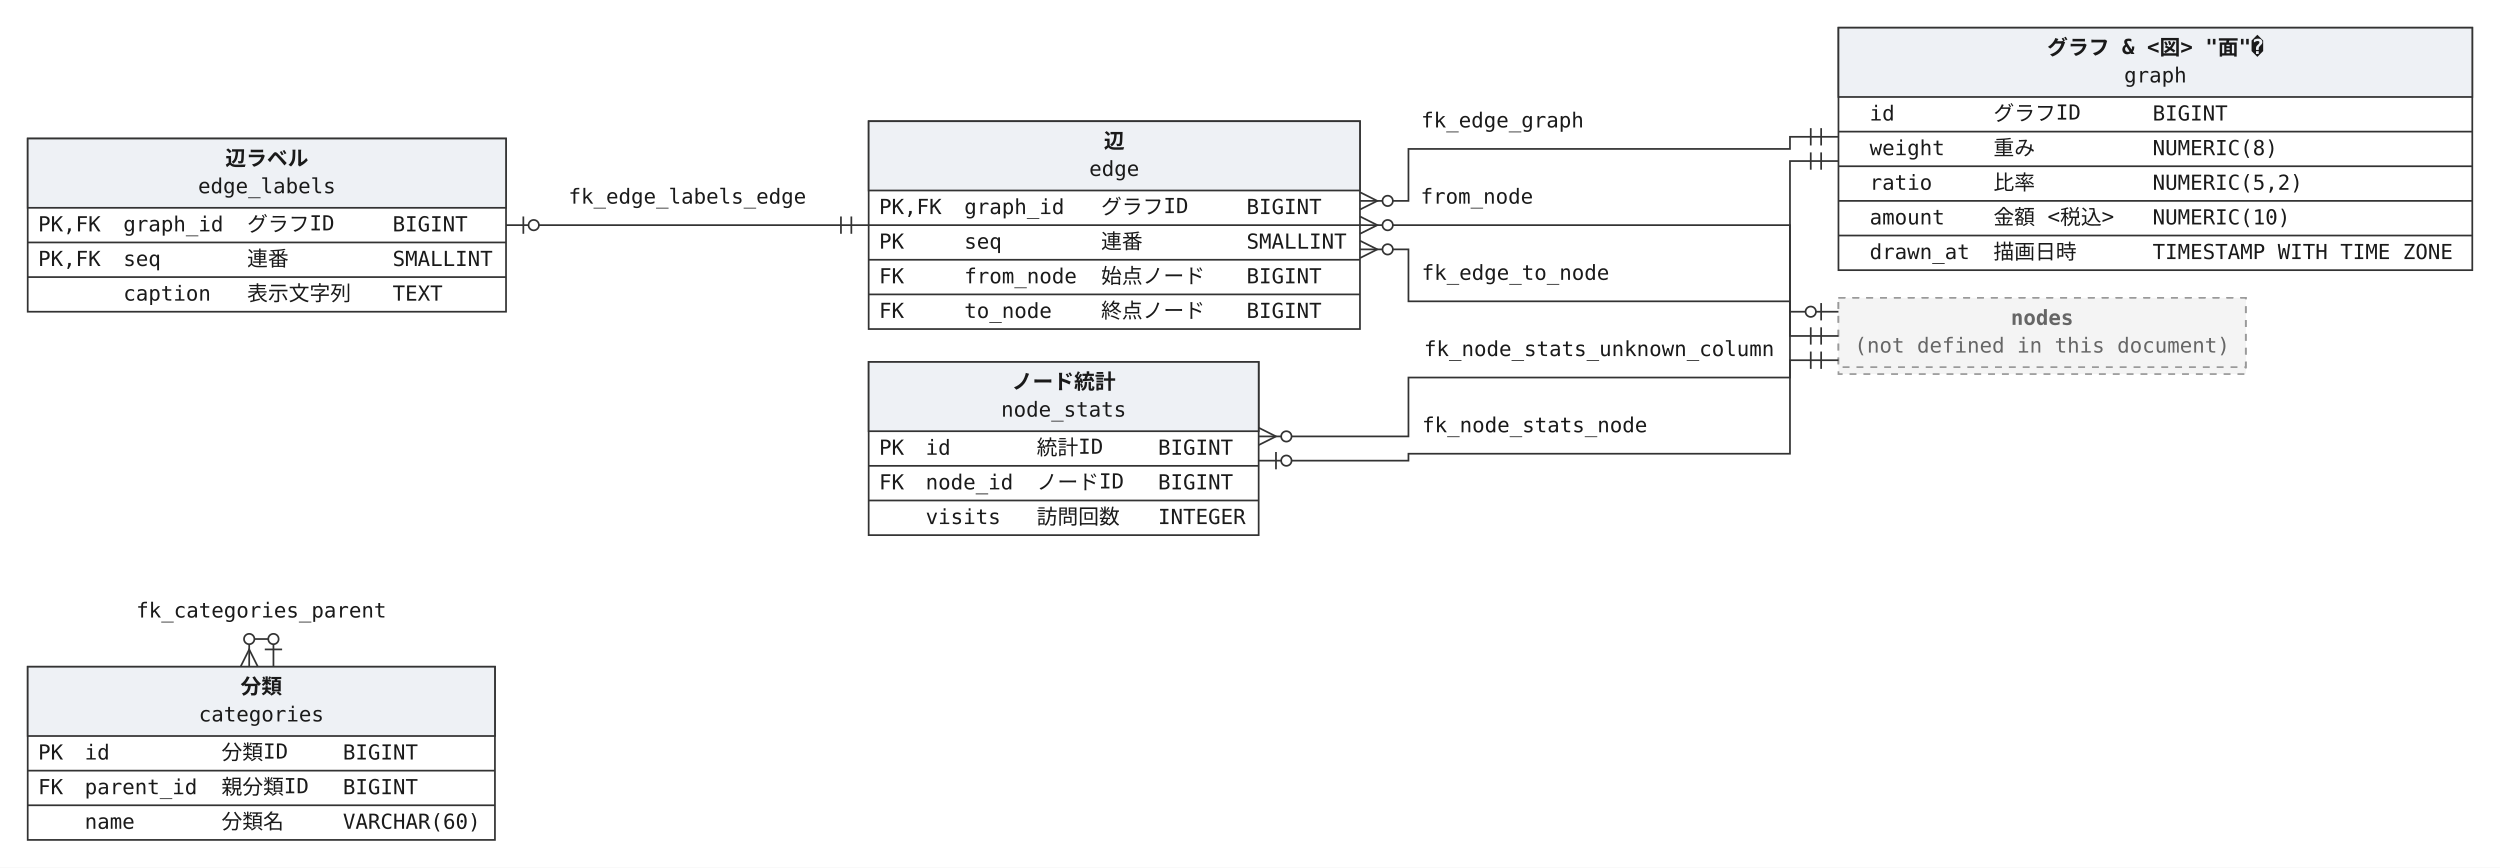
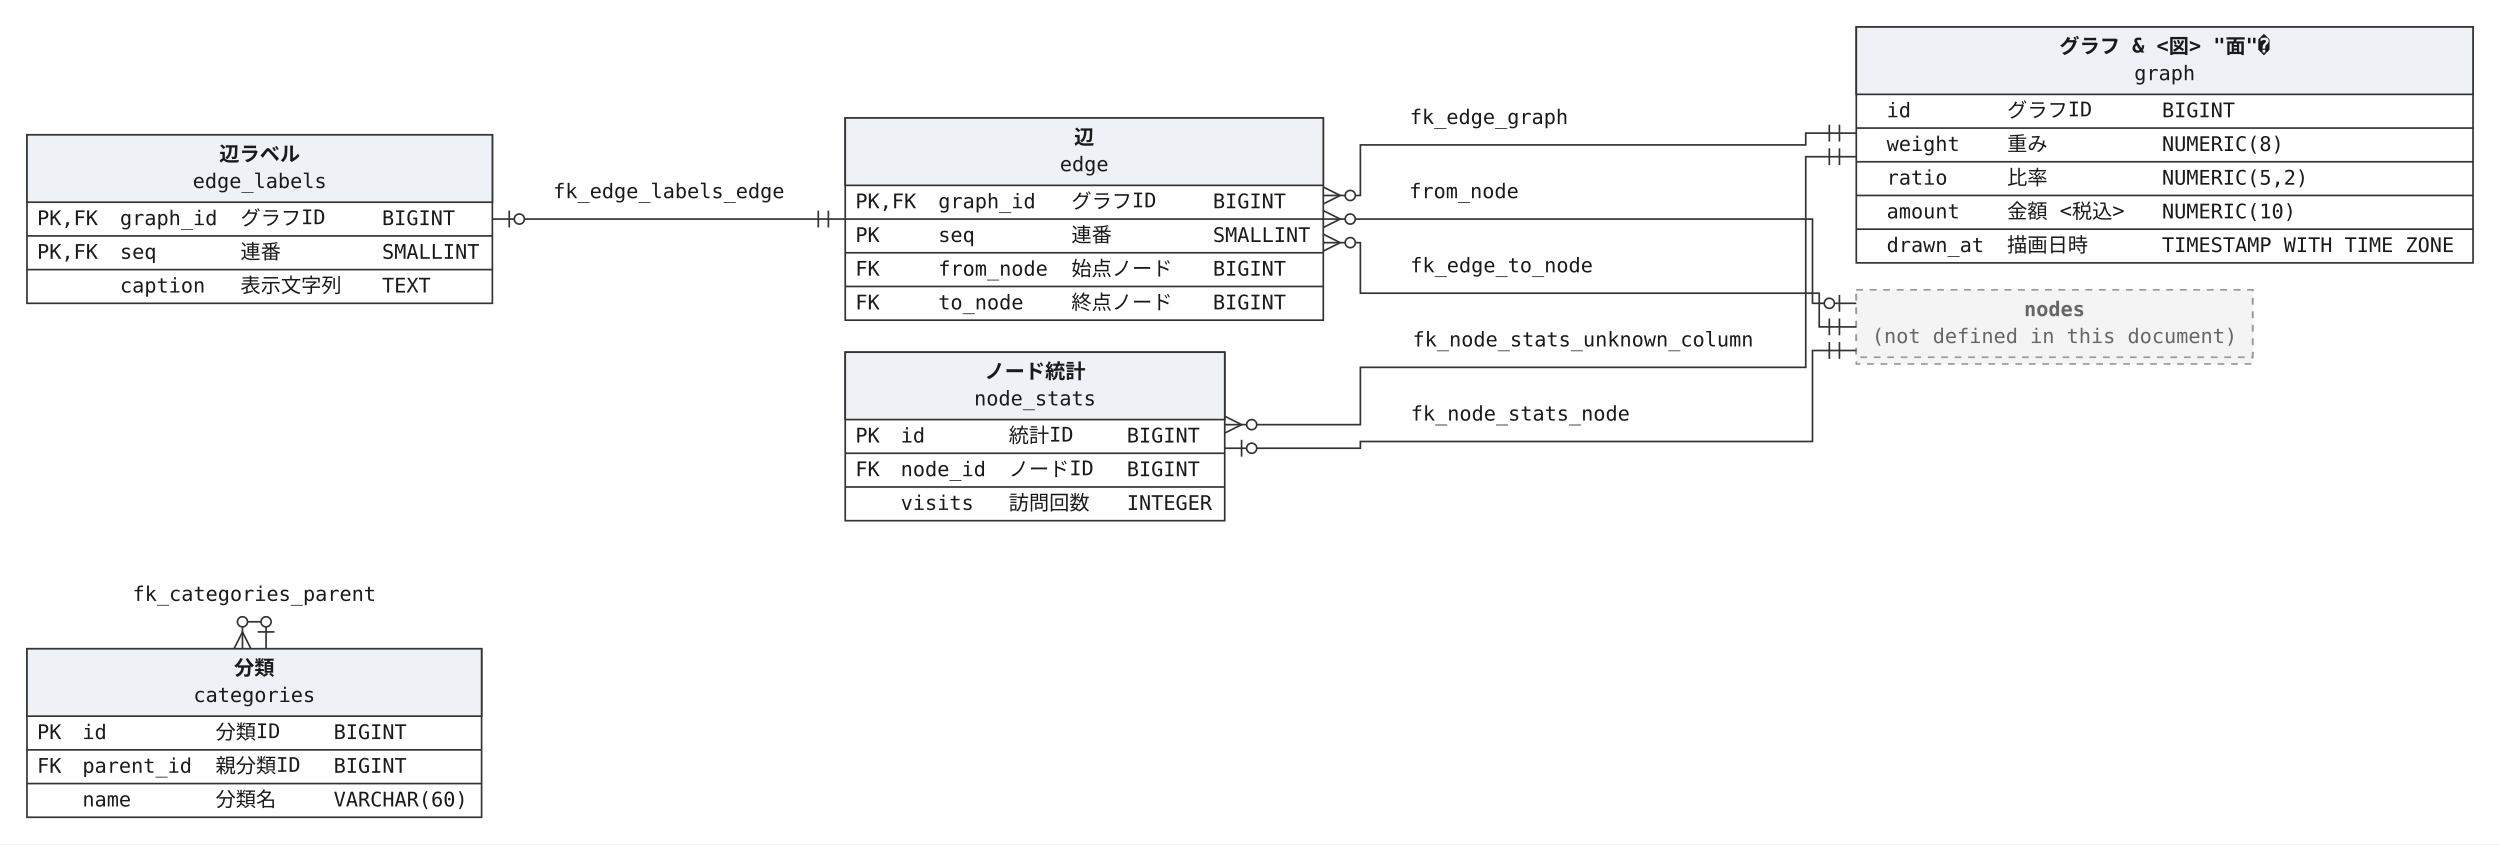
- <svg xmlns="http://www.w3.org/2000/svg" width="1443.6" height="501" viewBox="0 0 1443.6 501">
-   <rect x="0" y="0" width="1443.6" height="501" fill="#ffffff" />
-   <rect x="1061.6" y="16" width="366" height="140" fill="#ffffff" stroke="#333333" stroke-width="1" />
-   <rect x="1061.6" y="16" width="366" height="40" fill="#eef1f5" stroke="#333333" stroke-width="1" />
-   <text x="1244.6" y="31.6" font-family="'DejaVu Sans Mono', 'Menlo', 'Consolas', monospace" font-size="12" font-weight="bold" text-anchor="middle" fill="#1a1a1a">グラフ &amp; &lt;図&gt; "面"�</text>
-   <text x="1244.6" y="47.6" font-family="'DejaVu Sans Mono', 'Menlo', 'Consolas', monospace" font-size="12" font-weight="normal" text-anchor="middle" fill="#1a1a1a">graph</text>
-   <text x="1079.6" y="69.6" font-family="'DejaVu Sans Mono', 'Menlo', 'Consolas', monospace" font-size="12" font-weight="normal" text-anchor="start" fill="#1a1a1a">id</text>
-   <text x="1151.1" y="69.6" font-family="'DejaVu Sans Mono', 'Menlo', 'Consolas', monospace" font-size="12" font-weight="normal" text-anchor="start" fill="#1a1a1a">グラフID</text>
-   <text x="1243" y="69.6" font-family="'DejaVu Sans Mono', 'Menlo', 'Consolas', monospace" font-size="12" font-weight="normal" text-anchor="start" fill="#1a1a1a">BIGINT</text>
-   <polyline points="1061.6,76 1427.6,76" fill="none" stroke="#333333" stroke-width="1" />
-   <text x="1079.6" y="89.6" font-family="'DejaVu Sans Mono', 'Menlo', 'Consolas', monospace" font-size="12" font-weight="normal" text-anchor="start" fill="#1a1a1a">weight</text>
-   <text x="1151.1" y="89.6" font-family="'DejaVu Sans Mono', 'Menlo', 'Consolas', monospace" font-size="12" font-weight="normal" text-anchor="start" fill="#1a1a1a">重み</text>
-   <text x="1243" y="89.6" font-family="'DejaVu Sans Mono', 'Menlo', 'Consolas', monospace" font-size="12" font-weight="normal" text-anchor="start" fill="#1a1a1a">NUMERIC(8)</text>
-   <polyline points="1061.6,96 1427.6,96" fill="none" stroke="#333333" stroke-width="1" />
-   <text x="1079.6" y="109.6" font-family="'DejaVu Sans Mono', 'Menlo', 'Consolas', monospace" font-size="12" font-weight="normal" text-anchor="start" fill="#1a1a1a">ratio</text>
-   <text x="1151.1" y="109.6" font-family="'DejaVu Sans Mono', 'Menlo', 'Consolas', monospace" font-size="12" font-weight="normal" text-anchor="start" fill="#1a1a1a">比率</text>
-   <text x="1243" y="109.6" font-family="'DejaVu Sans Mono', 'Menlo', 'Consolas', monospace" font-size="12" font-weight="normal" text-anchor="start" fill="#1a1a1a">NUMERIC(5,2)</text>
-   <polyline points="1061.6,116 1427.6,116" fill="none" stroke="#333333" stroke-width="1" />
-   <text x="1079.6" y="129.6" font-family="'DejaVu Sans Mono', 'Menlo', 'Consolas', monospace" font-size="12" font-weight="normal" text-anchor="start" fill="#1a1a1a">amount</text>
-   <text x="1151.1" y="129.6" font-family="'DejaVu Sans Mono', 'Menlo', 'Consolas', monospace" font-size="12" font-weight="normal" text-anchor="start" fill="#1a1a1a">金額 &lt;税込&gt;</text>
-   <text x="1243" y="129.6" font-family="'DejaVu Sans Mono', 'Menlo', 'Consolas', monospace" font-size="12" font-weight="normal" text-anchor="start" fill="#1a1a1a">NUMERIC(10)</text>
-   <polyline points="1061.6,136 1427.6,136" fill="none" stroke="#333333" stroke-width="1" />
-   <text x="1079.6" y="149.6" font-family="'DejaVu Sans Mono', 'Menlo', 'Consolas', monospace" font-size="12" font-weight="normal" text-anchor="start" fill="#1a1a1a">drawn_at</text>
-   <text x="1151.1" y="149.6" font-family="'DejaVu Sans Mono', 'Menlo', 'Consolas', monospace" font-size="12" font-weight="normal" text-anchor="start" fill="#1a1a1a">描画日時</text>
-   <text x="1243" y="149.6" font-family="'DejaVu Sans Mono', 'Menlo', 'Consolas', monospace" font-size="12" font-weight="normal" text-anchor="start" fill="#1a1a1a">TIMESTAMP WITH TIME ZONE</text>
+ <svg xmlns="http://www.w3.org/2000/svg" width="1483.6" height="501" viewBox="0 0 1483.6 501">
+   <rect x="0" y="0" width="1483.6" height="501" fill="#ffffff" />
+   <rect x="1101.6" y="16" width="366" height="140" fill="#ffffff" stroke="#333333" stroke-width="1" />
+   <rect x="1101.6" y="16" width="366" height="40" fill="#eef1f5" stroke="#333333" stroke-width="1" />
+   <text x="1284.6" y="31.6" font-family="'DejaVu Sans Mono', 'Menlo', 'Consolas', monospace" font-size="12" font-weight="bold" text-anchor="middle" fill="#1a1a1a">グラフ &amp; &lt;図&gt; "面"�</text>
+   <text x="1284.6" y="47.6" font-family="'DejaVu Sans Mono', 'Menlo', 'Consolas', monospace" font-size="12" font-weight="normal" text-anchor="middle" fill="#1a1a1a">graph</text>
+   <text x="1119.6" y="69.6" font-family="'DejaVu Sans Mono', 'Menlo', 'Consolas', monospace" font-size="12" font-weight="normal" text-anchor="start" fill="#1a1a1a">id</text>
+   <text x="1191.1" y="69.6" font-family="'DejaVu Sans Mono', 'Menlo', 'Consolas', monospace" font-size="12" font-weight="normal" text-anchor="start" fill="#1a1a1a">グラフID</text>
+   <text x="1283" y="69.6" font-family="'DejaVu Sans Mono', 'Menlo', 'Consolas', monospace" font-size="12" font-weight="normal" text-anchor="start" fill="#1a1a1a">BIGINT</text>
+   <polyline points="1101.6,76 1467.6,76" fill="none" stroke="#333333" stroke-width="1" />
+   <text x="1119.6" y="89.6" font-family="'DejaVu Sans Mono', 'Menlo', 'Consolas', monospace" font-size="12" font-weight="normal" text-anchor="start" fill="#1a1a1a">weight</text>
+   <text x="1191.1" y="89.6" font-family="'DejaVu Sans Mono', 'Menlo', 'Consolas', monospace" font-size="12" font-weight="normal" text-anchor="start" fill="#1a1a1a">重み</text>
+   <text x="1283" y="89.6" font-family="'DejaVu Sans Mono', 'Menlo', 'Consolas', monospace" font-size="12" font-weight="normal" text-anchor="start" fill="#1a1a1a">NUMERIC(8)</text>
+   <polyline points="1101.6,96 1467.6,96" fill="none" stroke="#333333" stroke-width="1" />
+   <text x="1119.6" y="109.6" font-family="'DejaVu Sans Mono', 'Menlo', 'Consolas', monospace" font-size="12" font-weight="normal" text-anchor="start" fill="#1a1a1a">ratio</text>
+   <text x="1191.1" y="109.6" font-family="'DejaVu Sans Mono', 'Menlo', 'Consolas', monospace" font-size="12" font-weight="normal" text-anchor="start" fill="#1a1a1a">比率</text>
+   <text x="1283" y="109.6" font-family="'DejaVu Sans Mono', 'Menlo', 'Consolas', monospace" font-size="12" font-weight="normal" text-anchor="start" fill="#1a1a1a">NUMERIC(5,2)</text>
+   <polyline points="1101.6,116 1467.6,116" fill="none" stroke="#333333" stroke-width="1" />
+   <text x="1119.6" y="129.6" font-family="'DejaVu Sans Mono', 'Menlo', 'Consolas', monospace" font-size="12" font-weight="normal" text-anchor="start" fill="#1a1a1a">amount</text>
+   <text x="1191.1" y="129.6" font-family="'DejaVu Sans Mono', 'Menlo', 'Consolas', monospace" font-size="12" font-weight="normal" text-anchor="start" fill="#1a1a1a">金額 &lt;税込&gt;</text>
+   <text x="1283" y="129.6" font-family="'DejaVu Sans Mono', 'Menlo', 'Consolas', monospace" font-size="12" font-weight="normal" text-anchor="start" fill="#1a1a1a">NUMERIC(10)</text>
+   <polyline points="1101.6,136 1467.6,136" fill="none" stroke="#333333" stroke-width="1" />
+   <text x="1119.6" y="149.6" font-family="'DejaVu Sans Mono', 'Menlo', 'Consolas', monospace" font-size="12" font-weight="normal" text-anchor="start" fill="#1a1a1a">drawn_at</text>
+   <text x="1191.1" y="149.6" font-family="'DejaVu Sans Mono', 'Menlo', 'Consolas', monospace" font-size="12" font-weight="normal" text-anchor="start" fill="#1a1a1a">描画日時</text>
+   <text x="1283" y="149.6" font-family="'DejaVu Sans Mono', 'Menlo', 'Consolas', monospace" font-size="12" font-weight="normal" text-anchor="start" fill="#1a1a1a">TIMESTAMP WITH TIME ZONE</text>
  <rect x="501.6" y="70" width="283.7" height="120" fill="#ffffff" stroke="#333333" stroke-width="1" />
  <rect x="501.6" y="70" width="283.7" height="40" fill="#eef1f5" stroke="#333333" stroke-width="1" />
  <text x="643.4" y="85.6" font-family="'DejaVu Sans Mono', 'Menlo', 'Consolas', monospace" font-size="12" font-weight="bold" text-anchor="middle" fill="#1a1a1a">辺</text>
  <text x="643.4" y="101.6" font-family="'DejaVu Sans Mono', 'Menlo', 'Consolas', monospace" font-size="12" font-weight="normal" text-anchor="middle" fill="#1a1a1a">edge</text>
  <text x="507.6" y="123.6" font-family="'DejaVu Sans Mono', 'Menlo', 'Consolas', monospace" font-size="12" font-weight="normal" text-anchor="start" fill="#1a1a1a">PK,FK</text>
  <text x="556.8" y="123.6" font-family="'DejaVu Sans Mono', 'Menlo', 'Consolas', monospace" font-size="12" font-weight="normal" text-anchor="start" fill="#1a1a1a">graph_id</text>
  <text x="635.8" y="123.6" font-family="'DejaVu Sans Mono', 'Menlo', 'Consolas', monospace" font-size="12" font-weight="normal" text-anchor="start" fill="#1a1a1a">グラフID</text>
  <text x="719.8" y="123.6" font-family="'DejaVu Sans Mono', 'Menlo', 'Consolas', monospace" font-size="12" font-weight="normal" text-anchor="start" fill="#1a1a1a">BIGINT</text>
  <polyline points="501.6,130 785.3,130" fill="none" stroke="#333333" stroke-width="1" />
  <text x="507.6" y="143.6" font-family="'DejaVu Sans Mono', 'Menlo', 'Consolas', monospace" font-size="12" font-weight="normal" text-anchor="start" fill="#1a1a1a">PK</text>
  <text x="556.8" y="143.6" font-family="'DejaVu Sans Mono', 'Menlo', 'Consolas', monospace" font-size="12" font-weight="normal" text-anchor="start" fill="#1a1a1a">seq</text>
  <text x="635.8" y="143.6" font-family="'DejaVu Sans Mono', 'Menlo', 'Consolas', monospace" font-size="12" font-weight="normal" text-anchor="start" fill="#1a1a1a">連番</text>
  <text x="719.8" y="143.6" font-family="'DejaVu Sans Mono', 'Menlo', 'Consolas', monospace" font-size="12" font-weight="normal" text-anchor="start" fill="#1a1a1a">SMALLINT</text>
  <polyline points="501.6,150 785.3,150" fill="none" stroke="#333333" stroke-width="1" />
  <text x="507.6" y="163.6" font-family="'DejaVu Sans Mono', 'Menlo', 'Consolas', monospace" font-size="12" font-weight="normal" text-anchor="start" fill="#1a1a1a">FK</text>
  <text x="556.8" y="163.6" font-family="'DejaVu Sans Mono', 'Menlo', 'Consolas', monospace" font-size="12" font-weight="normal" text-anchor="start" fill="#1a1a1a">from_node</text>
  <text x="635.8" y="163.6" font-family="'DejaVu Sans Mono', 'Menlo', 'Consolas', monospace" font-size="12" font-weight="normal" text-anchor="start" fill="#1a1a1a">始点ノード</text>
  <text x="719.8" y="163.6" font-family="'DejaVu Sans Mono', 'Menlo', 'Consolas', monospace" font-size="12" font-weight="normal" text-anchor="start" fill="#1a1a1a">BIGINT</text>
  <polyline points="501.6,170 785.3,170" fill="none" stroke="#333333" stroke-width="1" />
  <text x="507.6" y="183.6" font-family="'DejaVu Sans Mono', 'Menlo', 'Consolas', monospace" font-size="12" font-weight="normal" text-anchor="start" fill="#1a1a1a">FK</text>
  <text x="556.8" y="183.6" font-family="'DejaVu Sans Mono', 'Menlo', 'Consolas', monospace" font-size="12" font-weight="normal" text-anchor="start" fill="#1a1a1a">to_node</text>
  <text x="635.8" y="183.6" font-family="'DejaVu Sans Mono', 'Menlo', 'Consolas', monospace" font-size="12" font-weight="normal" text-anchor="start" fill="#1a1a1a">終点ノード</text>
  <text x="719.8" y="183.6" font-family="'DejaVu Sans Mono', 'Menlo', 'Consolas', monospace" font-size="12" font-weight="normal" text-anchor="start" fill="#1a1a1a">BIGINT</text>
  <rect x="16" y="80" width="276.2" height="100" fill="#ffffff" stroke="#333333" stroke-width="1" />
  <rect x="16" y="80" width="276.2" height="40" fill="#eef1f5" stroke="#333333" stroke-width="1" />
  <text x="154.1" y="95.6" font-family="'DejaVu Sans Mono', 'Menlo', 'Consolas', monospace" font-size="12" font-weight="bold" text-anchor="middle" fill="#1a1a1a">辺ラベル</text>
  <text x="154.1" y="111.6" font-family="'DejaVu Sans Mono', 'Menlo', 'Consolas', monospace" font-size="12" font-weight="normal" text-anchor="middle" fill="#1a1a1a">edge_labels</text>
  <text x="22" y="133.6" font-family="'DejaVu Sans Mono', 'Menlo', 'Consolas', monospace" font-size="12" font-weight="normal" text-anchor="start" fill="#1a1a1a">PK,FK</text>
  <text x="71.2" y="133.6" font-family="'DejaVu Sans Mono', 'Menlo', 'Consolas', monospace" font-size="12" font-weight="normal" text-anchor="start" fill="#1a1a1a">graph_id</text>
  <text x="142.7" y="133.6" font-family="'DejaVu Sans Mono', 'Menlo', 'Consolas', monospace" font-size="12" font-weight="normal" text-anchor="start" fill="#1a1a1a">グラフID</text>
  <text x="226.7" y="133.6" font-family="'DejaVu Sans Mono', 'Menlo', 'Consolas', monospace" font-size="12" font-weight="normal" text-anchor="start" fill="#1a1a1a">BIGINT</text>
  <polyline points="16,140 292.2,140" fill="none" stroke="#333333" stroke-width="1" />
  <text x="22" y="153.6" font-family="'DejaVu Sans Mono', 'Menlo', 'Consolas', monospace" font-size="12" font-weight="normal" text-anchor="start" fill="#1a1a1a">PK,FK</text>
  <text x="71.2" y="153.6" font-family="'DejaVu Sans Mono', 'Menlo', 'Consolas', monospace" font-size="12" font-weight="normal" text-anchor="start" fill="#1a1a1a">seq</text>
  <text x="142.7" y="153.6" font-family="'DejaVu Sans Mono', 'Menlo', 'Consolas', monospace" font-size="12" font-weight="normal" text-anchor="start" fill="#1a1a1a">連番</text>
  <text x="226.7" y="153.6" font-family="'DejaVu Sans Mono', 'Menlo', 'Consolas', monospace" font-size="12" font-weight="normal" text-anchor="start" fill="#1a1a1a">SMALLINT</text>
  <polyline points="16,160 292.2,160" fill="none" stroke="#333333" stroke-width="1" />
  <text x="71.2" y="173.6" font-family="'DejaVu Sans Mono', 'Menlo', 'Consolas', monospace" font-size="12" font-weight="normal" text-anchor="start" fill="#1a1a1a">caption</text>
  <text x="142.7" y="173.6" font-family="'DejaVu Sans Mono', 'Menlo', 'Consolas', monospace" font-size="12" font-weight="normal" text-anchor="start" fill="#1a1a1a">表示文字列</text>
  <text x="226.7" y="173.6" font-family="'DejaVu Sans Mono', 'Menlo', 'Consolas', monospace" font-size="12" font-weight="normal" text-anchor="start" fill="#1a1a1a">TEXT</text>
  <rect x="16" y="385" width="269.8" height="100" fill="#ffffff" stroke="#333333" stroke-width="1" />
  <rect x="16" y="385" width="269.8" height="40" fill="#eef1f5" stroke="#333333" stroke-width="1" />
  <text x="150.9" y="400.6" font-family="'DejaVu Sans Mono', 'Menlo', 'Consolas', monospace" font-size="12" font-weight="bold" text-anchor="middle" fill="#1a1a1a">分類</text>
  <text x="150.9" y="416.6" font-family="'DejaVu Sans Mono', 'Menlo', 'Consolas', monospace" font-size="12" font-weight="normal" text-anchor="middle" fill="#1a1a1a">categories</text>
  <text x="22" y="438.6" font-family="'DejaVu Sans Mono', 'Menlo', 'Consolas', monospace" font-size="12" font-weight="normal" text-anchor="start" fill="#1a1a1a">PK</text>
  <text x="48.9" y="438.6" font-family="'DejaVu Sans Mono', 'Menlo', 'Consolas', monospace" font-size="12" font-weight="normal" text-anchor="start" fill="#1a1a1a">id</text>
  <text x="127.9" y="438.6" font-family="'DejaVu Sans Mono', 'Menlo', 'Consolas', monospace" font-size="12" font-weight="normal" text-anchor="start" fill="#1a1a1a">分類ID</text>
  <text x="198" y="438.6" font-family="'DejaVu Sans Mono', 'Menlo', 'Consolas', monospace" font-size="12" font-weight="normal" text-anchor="start" fill="#1a1a1a">BIGINT</text>
  <polyline points="16,445 285.8,445" fill="none" stroke="#333333" stroke-width="1" />
  <text x="22" y="458.6" font-family="'DejaVu Sans Mono', 'Menlo', 'Consolas', monospace" font-size="12" font-weight="normal" text-anchor="start" fill="#1a1a1a">FK</text>
  <text x="48.9" y="458.6" font-family="'DejaVu Sans Mono', 'Menlo', 'Consolas', monospace" font-size="12" font-weight="normal" text-anchor="start" fill="#1a1a1a">parent_id</text>
  <text x="127.9" y="458.6" font-family="'DejaVu Sans Mono', 'Menlo', 'Consolas', monospace" font-size="12" font-weight="normal" text-anchor="start" fill="#1a1a1a">親分類ID</text>
  <text x="198" y="458.6" font-family="'DejaVu Sans Mono', 'Menlo', 'Consolas', monospace" font-size="12" font-weight="normal" text-anchor="start" fill="#1a1a1a">BIGINT</text>
  <polyline points="16,465 285.8,465" fill="none" stroke="#333333" stroke-width="1" />
  <text x="48.9" y="478.6" font-family="'DejaVu Sans Mono', 'Menlo', 'Consolas', monospace" font-size="12" font-weight="normal" text-anchor="start" fill="#1a1a1a">name</text>
  <text x="127.9" y="478.6" font-family="'DejaVu Sans Mono', 'Menlo', 'Consolas', monospace" font-size="12" font-weight="normal" text-anchor="start" fill="#1a1a1a">分類名</text>
  <text x="198" y="478.6" font-family="'DejaVu Sans Mono', 'Menlo', 'Consolas', monospace" font-size="12" font-weight="normal" text-anchor="start" fill="#1a1a1a">VARCHAR(60)</text>
  <rect x="501.6" y="209" width="225.2" height="100" fill="#ffffff" stroke="#333333" stroke-width="1" />
  <rect x="501.6" y="209" width="225.2" height="40" fill="#eef1f5" stroke="#333333" stroke-width="1" />
  <text x="614.2" y="224.6" font-family="'DejaVu Sans Mono', 'Menlo', 'Consolas', monospace" font-size="12" font-weight="bold" text-anchor="middle" fill="#1a1a1a">ノード統計</text>
  <text x="614.2" y="240.6" font-family="'DejaVu Sans Mono', 'Menlo', 'Consolas', monospace" font-size="12" font-weight="normal" text-anchor="middle" fill="#1a1a1a">node_stats</text>
  <text x="507.6" y="262.6" font-family="'DejaVu Sans Mono', 'Menlo', 'Consolas', monospace" font-size="12" font-weight="normal" text-anchor="start" fill="#1a1a1a">PK</text>
  <text x="534.5" y="262.6" font-family="'DejaVu Sans Mono', 'Menlo', 'Consolas', monospace" font-size="12" font-weight="normal" text-anchor="start" fill="#1a1a1a">id</text>
  <text x="598.6" y="262.6" font-family="'DejaVu Sans Mono', 'Menlo', 'Consolas', monospace" font-size="12" font-weight="normal" text-anchor="start" fill="#1a1a1a">統計ID</text>
  <text x="668.7" y="262.6" font-family="'DejaVu Sans Mono', 'Menlo', 'Consolas', monospace" font-size="12" font-weight="normal" text-anchor="start" fill="#1a1a1a">BIGINT</text>
  <polyline points="501.6,269 726.8,269" fill="none" stroke="#333333" stroke-width="1" />
  <text x="507.6" y="282.6" font-family="'DejaVu Sans Mono', 'Menlo', 'Consolas', monospace" font-size="12" font-weight="normal" text-anchor="start" fill="#1a1a1a">FK</text>
  <text x="534.5" y="282.6" font-family="'DejaVu Sans Mono', 'Menlo', 'Consolas', monospace" font-size="12" font-weight="normal" text-anchor="start" fill="#1a1a1a">node_id</text>
  <text x="598.6" y="282.6" font-family="'DejaVu Sans Mono', 'Menlo', 'Consolas', monospace" font-size="12" font-weight="normal" text-anchor="start" fill="#1a1a1a">ノードID</text>
  <text x="668.7" y="282.6" font-family="'DejaVu Sans Mono', 'Menlo', 'Consolas', monospace" font-size="12" font-weight="normal" text-anchor="start" fill="#1a1a1a">BIGINT</text>
  <polyline points="501.6,289 726.8,289" fill="none" stroke="#333333" stroke-width="1" />
  <text x="534.5" y="302.6" font-family="'DejaVu Sans Mono', 'Menlo', 'Consolas', monospace" font-size="12" font-weight="normal" text-anchor="start" fill="#1a1a1a">visits</text>
  <text x="598.6" y="302.6" font-family="'DejaVu Sans Mono', 'Menlo', 'Consolas', monospace" font-size="12" font-weight="normal" text-anchor="start" fill="#1a1a1a">訪問回数</text>
  <text x="668.7" y="302.6" font-family="'DejaVu Sans Mono', 'Menlo', 'Consolas', monospace" font-size="12" font-weight="normal" text-anchor="start" fill="#1a1a1a">INTEGER</text>
-   <rect x="1061.6" y="172" width="235.2" height="44" fill="#f4f4f4" stroke="#9a9a9a" stroke-width="1" stroke-dasharray="4 4" />
-   <rect x="1061.6" y="172" width="235.2" height="40" fill="#f4f4f4" stroke="#9a9a9a" stroke-width="1" stroke-dasharray="4 4" />
-   <text x="1179.2" y="187.6" font-family="'DejaVu Sans Mono', 'Menlo', 'Consolas', monospace" font-size="12" font-weight="bold" text-anchor="middle" fill="#666666">nodes</text>
-   <text x="1179.2" y="203.6" font-family="'DejaVu Sans Mono', 'Menlo', 'Consolas', monospace" font-size="12" font-weight="normal" text-anchor="middle" fill="#666666">(not defined in this document)</text>
-   <polyline points="785.3,116 813.3,116 813.3,86 1033.6,86 1033.6,79 1061.6,79" fill="none" stroke="#333333" stroke-width="1" />
+   <rect x="1101.6" y="172" width="235.2" height="44" fill="#f4f4f4" stroke="#9a9a9a" stroke-width="1" stroke-dasharray="4 4" />
+   <rect x="1101.6" y="172" width="235.2" height="40" fill="#f4f4f4" stroke="#9a9a9a" stroke-width="1" stroke-dasharray="4 4" />
+   <text x="1219.2" y="187.6" font-family="'DejaVu Sans Mono', 'Menlo', 'Consolas', monospace" font-size="12" font-weight="bold" text-anchor="middle" fill="#666666">nodes</text>
+   <text x="1219.2" y="203.6" font-family="'DejaVu Sans Mono', 'Menlo', 'Consolas', monospace" font-size="12" font-weight="normal" text-anchor="middle" fill="#666666">(not defined in this document)</text>
+   <polyline points="785.3,116 807.3,116 807.3,86 1071.6,86 1071.6,79 1101.6,79" fill="none" stroke="#333333" stroke-width="1" />
  <polyline points="785.3,121 795.3,116 785.3,111" fill="none" stroke="#333333" stroke-width="1" />
  <circle cx="801.3" cy="116" r="3" fill="#ffffff" stroke="#333333" stroke-width="1" />
-   <polyline points="1051.6,74 1051.6,84" fill="none" stroke="#333333" stroke-width="1" />
-   <polyline points="1045.6,74 1045.6,84" fill="none" stroke="#333333" stroke-width="1" />
-   <polyline points="785.3,130 813.3,130 1033.6,130 1033.6,180 1061.6,180" fill="none" stroke="#333333" stroke-width="1" />
+   <polyline points="1091.6,74 1091.6,84" fill="none" stroke="#333333" stroke-width="1" />
+   <polyline points="1085.6,74 1085.6,84" fill="none" stroke="#333333" stroke-width="1" />
+   <polyline points="785.3,130 1075.6,130 1075.6,180 1101.6,180" fill="none" stroke="#333333" stroke-width="1" />
  <polyline points="785.3,135 795.3,130 785.3,125" fill="none" stroke="#333333" stroke-width="1" />
  <circle cx="801.3" cy="130" r="3" fill="#ffffff" stroke="#333333" stroke-width="1" />
-   <polyline points="1051.6,175 1051.6,185" fill="none" stroke="#333333" stroke-width="1" />
-   <circle cx="1045.6" cy="180" r="3" fill="#ffffff" stroke="#333333" stroke-width="1" />
-   <polyline points="785.3,144 813.3,144 813.3,174 1033.6,174 1033.6,194 1061.6,194" fill="none" stroke="#333333" stroke-width="1" />
+   <polyline points="1091.6,175 1091.6,185" fill="none" stroke="#333333" stroke-width="1" />
+   <circle cx="1085.6" cy="180" r="3" fill="#ffffff" stroke="#333333" stroke-width="1" />
+   <polyline points="785.3,144 807.3,144 807.3,174 1079.6,174 1079.6,194 1101.6,194" fill="none" stroke="#333333" stroke-width="1" />
  <polyline points="785.3,149 795.3,144 785.3,139" fill="none" stroke="#333333" stroke-width="1" />
  <circle cx="801.3" cy="144" r="3" fill="#ffffff" stroke="#333333" stroke-width="1" />
-   <polyline points="1051.6,189 1051.6,199" fill="none" stroke="#333333" stroke-width="1" />
-   <polyline points="1045.6,189 1045.6,199" fill="none" stroke="#333333" stroke-width="1" />
-   <polyline points="292.2,130 320.2,130 473.6,130 501.6,130" fill="none" stroke="#333333" stroke-width="1" />
+   <polyline points="1091.6,189 1091.6,199" fill="none" stroke="#333333" stroke-width="1" />
+   <polyline points="1085.6,189 1085.6,199" fill="none" stroke="#333333" stroke-width="1" />
+   <polyline points="292.2,130 501.6,130" fill="none" stroke="#333333" stroke-width="1" />
  <polyline points="302.2,135 302.2,125" fill="none" stroke="#333333" stroke-width="1" />
  <circle cx="308.2" cy="130" r="3" fill="#ffffff" stroke="#333333" stroke-width="1" />
  <polyline points="491.6,125 491.6,135" fill="none" stroke="#333333" stroke-width="1" />
  <polyline points="485.6,125 485.6,135" fill="none" stroke="#333333" stroke-width="1" />
  <polyline points="143.9,385 143.9,369 157.9,369 157.9,385" fill="none" stroke="#333333" stroke-width="1" />
  <polyline points="148.9,385 143.9,375 138.9,385" fill="none" stroke="#333333" stroke-width="1" />
  <circle cx="143.9" cy="369" r="3" fill="#ffffff" stroke="#333333" stroke-width="1" />
  <polyline points="162.9,375 152.9,375" fill="none" stroke="#333333" stroke-width="1" />
  <circle cx="157.9" cy="369" r="3" fill="#ffffff" stroke="#333333" stroke-width="1" />
-   <polyline points="726.8,266 813.3,266 813.3,262 1033.6,262 1033.6,208 1061.6,208" fill="none" stroke="#333333" stroke-width="1" />
+   <polyline points="726.8,266 807.3,266 807.3,262 1075.6,262 1075.6,208 1101.6,208" fill="none" stroke="#333333" stroke-width="1" />
  <polyline points="736.8,271 736.8,261" fill="none" stroke="#333333" stroke-width="1" />
  <circle cx="742.8" cy="266" r="3" fill="#ffffff" stroke="#333333" stroke-width="1" />
-   <polyline points="1051.6,203 1051.6,213" fill="none" stroke="#333333" stroke-width="1" />
-   <polyline points="1045.6,203 1045.6,213" fill="none" stroke="#333333" stroke-width="1" />
-   <polyline points="726.8,252 813.3,252 813.3,218 1033.6,218 1033.6,93 1061.6,93" fill="none" stroke="#333333" stroke-width="1" />
+   <polyline points="1091.6,203 1091.6,213" fill="none" stroke="#333333" stroke-width="1" />
+   <polyline points="1085.6,203 1085.6,213" fill="none" stroke="#333333" stroke-width="1" />
+   <polyline points="726.8,252 807.3,252 807.3,218 1071.6,218 1071.6,93 1101.6,93" fill="none" stroke="#333333" stroke-width="1" />
  <polyline points="726.8,257 736.8,252 726.8,247" fill="none" stroke="#333333" stroke-width="1" />
  <circle cx="742.8" cy="252" r="3" fill="#ffffff" stroke="#333333" stroke-width="1" />
-   <polyline points="1051.6,88 1051.6,98" fill="none" stroke="#333333" stroke-width="1" />
-   <polyline points="1045.6,88 1045.6,98" fill="none" stroke="#333333" stroke-width="1" />
-   <text x="867.6" y="73.6" font-family="'DejaVu Sans Mono', 'Menlo', 'Consolas', monospace" font-size="12" font-weight="normal" text-anchor="middle" fill="#1a1a1a">fk_edge_graph</text>
-   <text x="852.8" y="117.6" font-family="'DejaVu Sans Mono', 'Menlo', 'Consolas', monospace" font-size="12" font-weight="normal" text-anchor="middle" fill="#1a1a1a">from_node</text>
-   <text x="875.1" y="161.6" font-family="'DejaVu Sans Mono', 'Menlo', 'Consolas', monospace" font-size="12" font-weight="normal" text-anchor="middle" fill="#1a1a1a">fk_edge_to_node</text>
+   <polyline points="1091.6,88 1091.6,98" fill="none" stroke="#333333" stroke-width="1" />
+   <polyline points="1085.6,88 1085.6,98" fill="none" stroke="#333333" stroke-width="1" />
+   <text x="883.6" y="73.6" font-family="'DejaVu Sans Mono', 'Menlo', 'Consolas', monospace" font-size="12" font-weight="normal" text-anchor="middle" fill="#1a1a1a">fk_edge_graph</text>
+   <text x="868.8" y="117.6" font-family="'DejaVu Sans Mono', 'Menlo', 'Consolas', monospace" font-size="12" font-weight="normal" text-anchor="middle" fill="#1a1a1a">from_node</text>
+   <text x="891.1" y="161.6" font-family="'DejaVu Sans Mono', 'Menlo', 'Consolas', monospace" font-size="12" font-weight="normal" text-anchor="middle" fill="#1a1a1a">fk_edge_to_node</text>
  <text x="396.9" y="117.6" font-family="'DejaVu Sans Mono', 'Menlo', 'Consolas', monospace" font-size="12" font-weight="normal" text-anchor="middle" fill="#1a1a1a">fk_edge_labels_edge</text>
  <text x="150.9" y="356.6" font-family="'DejaVu Sans Mono', 'Menlo', 'Consolas', monospace" font-size="12" font-weight="normal" text-anchor="middle" fill="#1a1a1a">fk_categories_parent</text>
-   <text x="886.2" y="249.6" font-family="'DejaVu Sans Mono', 'Menlo', 'Consolas', monospace" font-size="12" font-weight="normal" text-anchor="middle" fill="#1a1a1a">fk_node_stats_node</text>
-   <text x="923.4" y="205.6" font-family="'DejaVu Sans Mono', 'Menlo', 'Consolas', monospace" font-size="12" font-weight="normal" text-anchor="middle" fill="#1a1a1a">fk_node_stats_unknown_column</text>
+   <text x="902.2" y="249.6" font-family="'DejaVu Sans Mono', 'Menlo', 'Consolas', monospace" font-size="12" font-weight="normal" text-anchor="middle" fill="#1a1a1a">fk_node_stats_node</text>
+   <text x="939.4" y="205.6" font-family="'DejaVu Sans Mono', 'Menlo', 'Consolas', monospace" font-size="12" font-weight="normal" text-anchor="middle" fill="#1a1a1a">fk_node_stats_unknown_column</text>
</svg>
